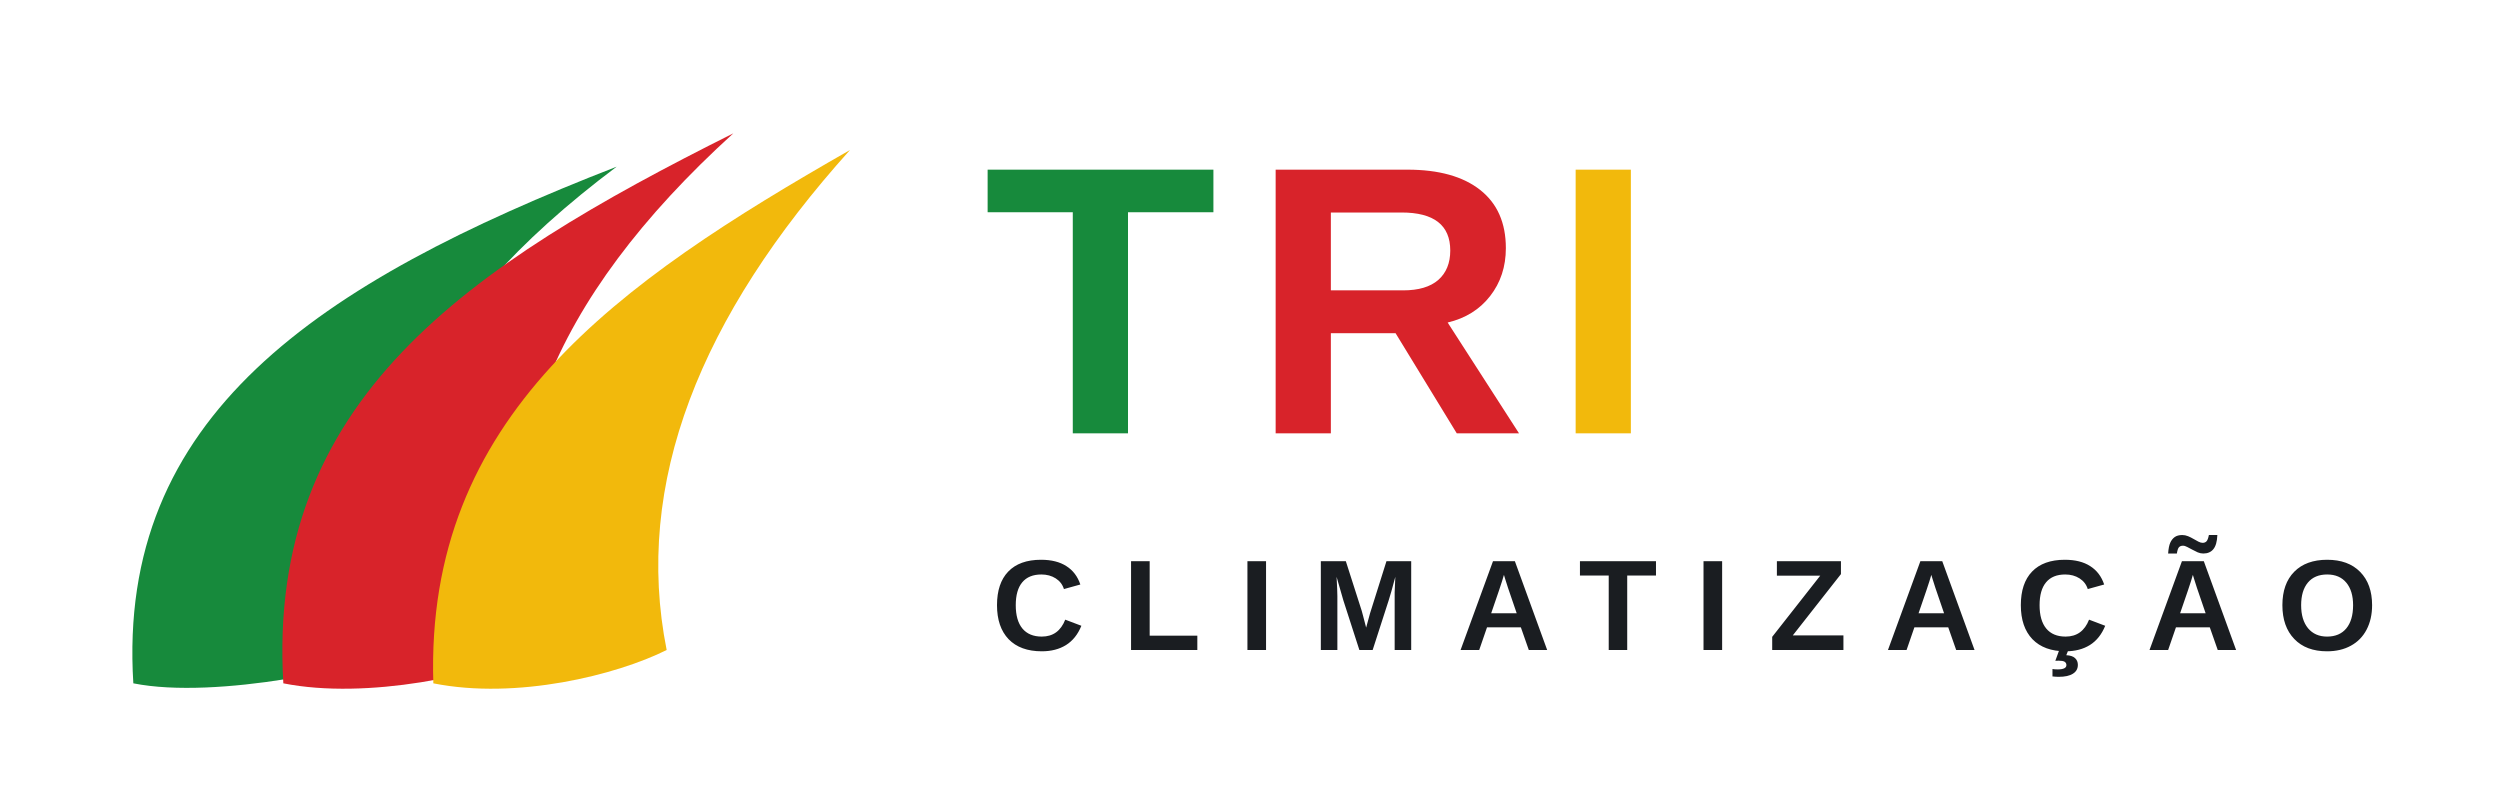
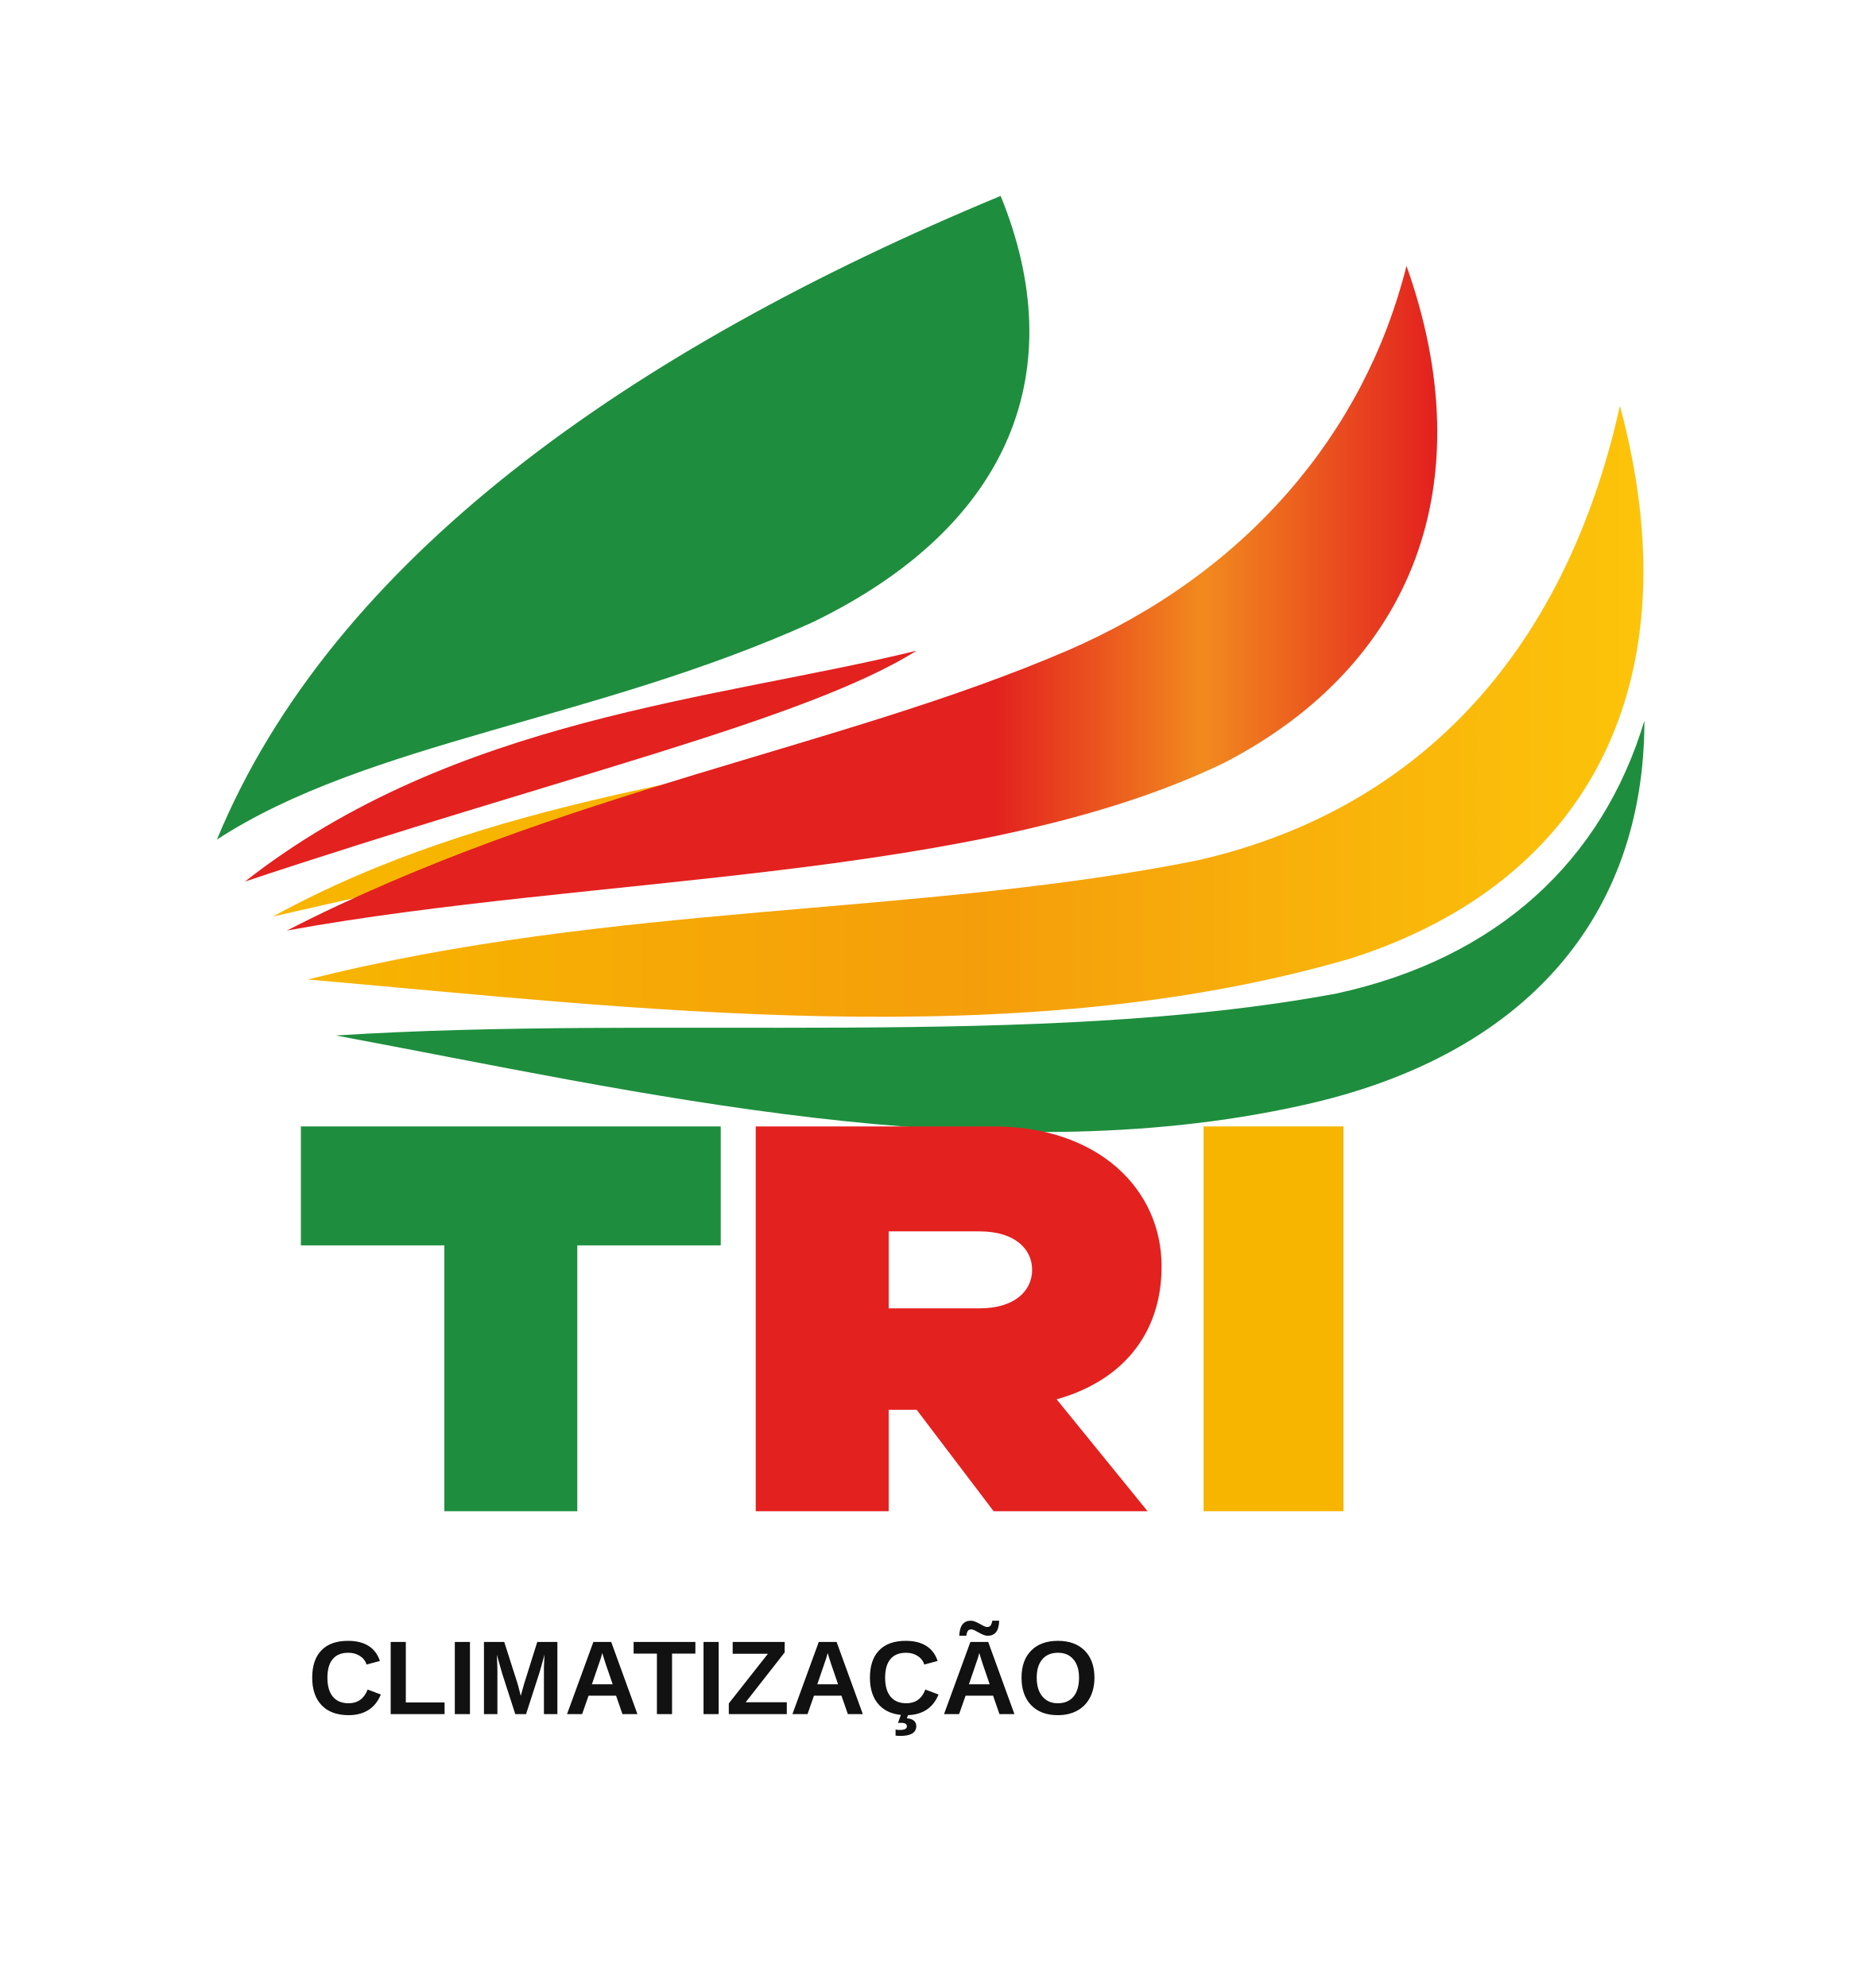
- <svg xmlns="http://www.w3.org/2000/svg" viewBox="0 0 300 96" role="img" aria-label="TRI Climatização">
-   <g transform="translate(4,4)">
-     <path d="M12 78 C 10 46, 34 30, 70 16 C 46 34, 38 52, 44 74 C 40 76, 22 80, 12 78 Z" fill="#178A3C" />
-     <path d="M30 78 C 28 44, 52 28, 84 12 C 62 32, 54 52, 60 74 C 54 77, 40 80, 30 78 Z" fill="#D8232A" />
-     <path d="M48 78 C 47 46, 70 30, 98 14 C 80 34, 72 54, 76 74 C 70 77, 58 80, 48 78 Z" fill="#F2B90C" />
-   </g>
-   <g font-family="Archivo, Arial, sans-serif" font-weight="800" letter-spacing="-1">
-     <text x="118" y="52" font-size="46" fill="#178A3C">T</text>
-     <text x="150" y="52" font-size="46" fill="#D8232A">R</text>
-     <text x="186" y="52" font-size="46" fill="#F2B90C">I</text>
-   </g>
-   <text x="119" y="78" font-family="Archivo, Arial, sans-serif" font-weight="600" font-size="15.5" letter-spacing="4.5" fill="#1A1D21">CLIMATIZAÇÃO</text>
+ <svg xmlns="http://www.w3.org/2000/svg" viewBox="0 0 536 568" width="536" height="568">
+   <defs>
+     <linearGradient id="redOrange" x1="80" y1="200" x2="410" y2="200" gradientUnits="userSpaceOnUse">
+       <stop offset="0" stop-color="#E3211F" />
+       <stop offset="0.62" stop-color="#E3211F" />
+       <stop offset="0.8" stop-color="#F28A1E" />
+       <stop offset="1" stop-color="#E3211F" />
+     </linearGradient>
+     <linearGradient id="yellow" x1="88" y1="230" x2="470" y2="230" gradientUnits="userSpaceOnUse">
+       <stop offset="0" stop-color="#F7B500" />
+       <stop offset="0.5" stop-color="#F59E0B" />
+       <stop offset="1" stop-color="#FCC40A" />
+     </linearGradient>
+   </defs>
+   <path fill="#1E8E3E" d="M62,240 C95,160 180,100 286,56 C306,105 290,150 232,178 C170,206 105,212 62,240 Z" />
+   <path fill="#E3211F" d="M70,252 C130,205 205,200 262,186 C230,206 160,222 70,252 Z" />
+   <path fill="#F7B500" d="M78,262 C140,228 210,222 270,208 C232,230 165,242 78,262 Z" />
+   <path fill="url(#redOrange)" d="M82,266 C160,226 240,214 305,186 C356,164 390,124 402,76 C424,138 404,190 350,218 C280,252 170,250 82,266 Z" />
+   <path fill="url(#yellow)" d="M88,280 C175,258 262,262 342,246 C404,232 447,188 463,116 C484,194 455,252 386,274 C290,302 180,288 88,280 Z" />
+   <path fill="#1E8E3E" d="M96,296 C190,290 296,300 382,284 C428,274 458,246 470,206 C470,262 436,302 372,316 C282,336 182,312 96,296 Z" />
+   <path fill="#1E8E3E" d="M86,322 H206 V356 H165 V432 H127 V356 H86 Z" />
+   <path fill="#E3211F" fill-rule="evenodd" d="M216,322 H284 C314,322 332,340 332,362 C332,382 320,395 302,400 L328,432 H284 L262,403 H254 V432 H216 Z M254,352 V374 H280 C290,374 295,369 295,363 C295,357 290,352 280,352 Z" />
+   <path fill="#F7B500" d="M344,322 H384 V432 H344 Z" />
+   <text x="88" y="490" textLength="342" lengthAdjust="spacing" font-family="Montserrat, 'Arial Black', Arial, Helvetica, sans-serif" font-weight="700" font-size="30" fill="#111111">CLIMATIZAÇÃO</text>
</svg>
